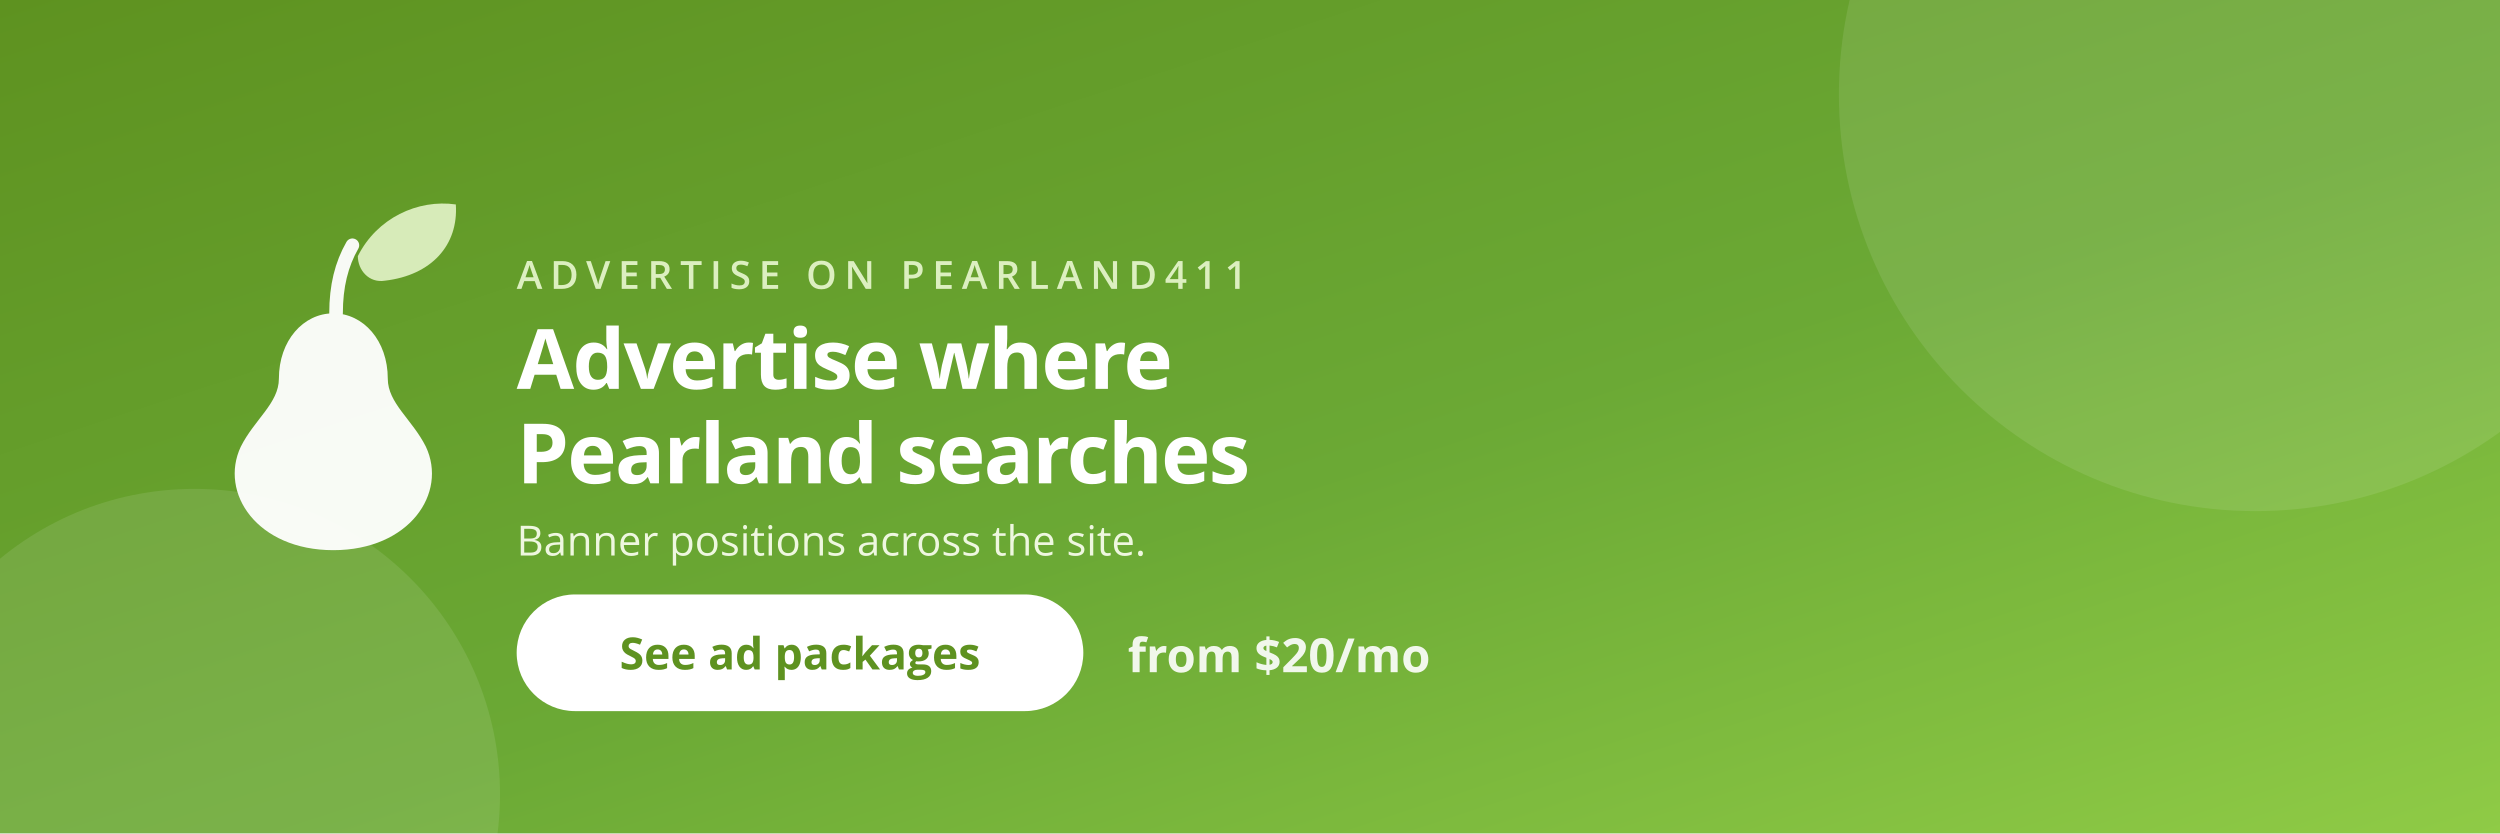
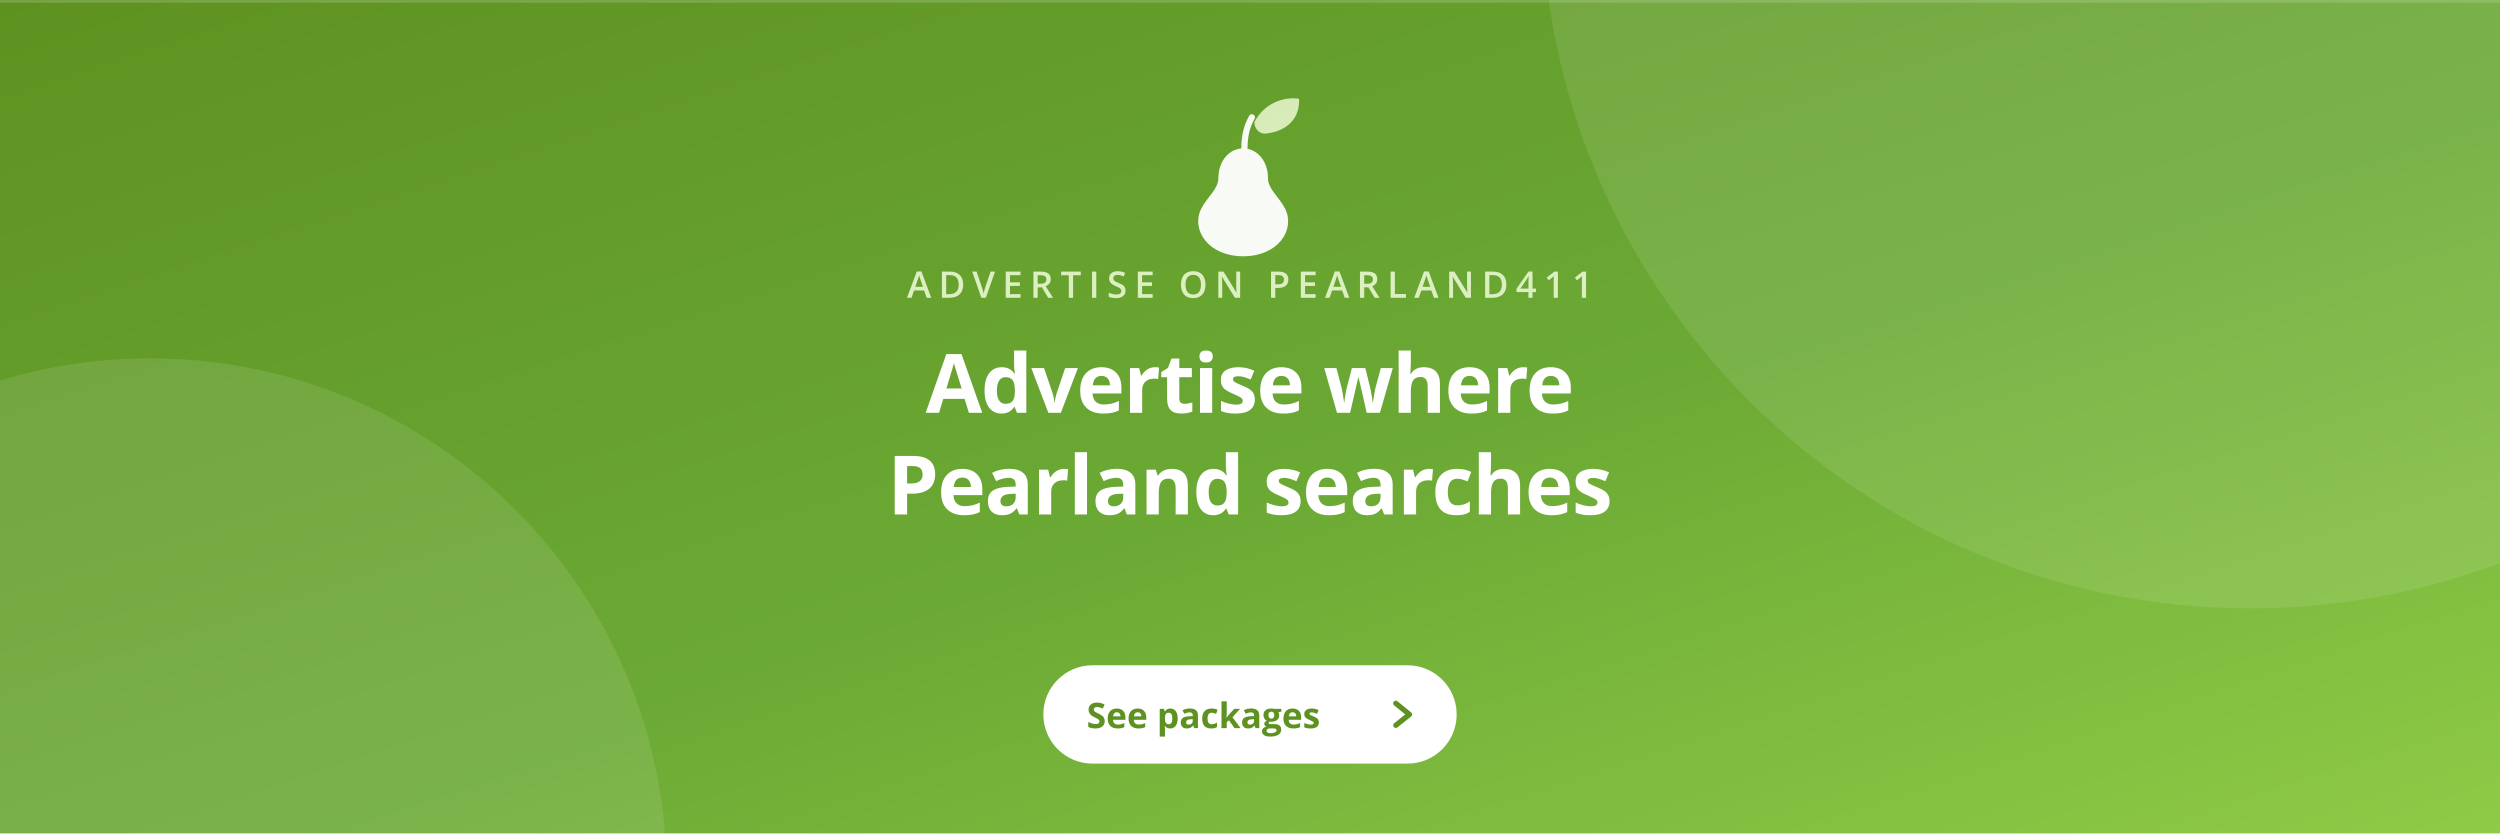
<svg xmlns="http://www.w3.org/2000/svg" viewBox="0 0 900 300" width="900" height="300" role="img" aria-label="Advertise your business on Pearland411">
  <defs>
-     <linearGradient id="ggreenwide" x1="0" y1="0" x2="1" y2="1">
+     <linearGradient id="ggreen900x300" x1="0" y1="0" x2="1" y2="1">
      <stop offset="0" stop-color="#5E9220" />
      <stop offset="0.55" stop-color="#6BA935" />
      <stop offset="1" stop-color="#8FCB46" />
    </linearGradient>
  </defs>
-   <rect width="900" height="300" fill="url(#ggreenwide)" />
+   <rect width="900" height="300" fill="url(#ggreen900x300)" />
  <g opacity="0.10" fill="#FFFFFF">
-     <circle cx="812" cy="34" r="150" />
-     <circle cx="70" cy="286" r="110" />
+     <circle cx="810" cy="-36" r="255" />
+     <circle cx="54" cy="315" r="186" />
  </g>
-   <g transform="translate(120 152) scale(0.98)">
-     <g transform="scale(1.0)" opacity="0.95">
-       <path d="M0-40c-11 0-20 10-20 24 0 9-9 15-14 25-8 17 6 38 34 38s42-21 34-38c-5-10-14-16-14-25 0-14-9-24-20-24z" fill="#FFFFFF" />
-       <path d="M1-40c0-10 2-18 6-25" stroke="#FFFFFF" stroke-width="5" stroke-linecap="round" fill="none" />
-       <path d="M9-61c7-14 22-21 36-19 1 15-9 26-26 28-6 1-10-4-10-9z" fill="#DCEFC0" />
+   <rect x="0" y="0" width="900" height="1" fill="#FFFFFF" opacity="0.16" />
+   <g transform="translate(450.0 63.9)">
+     <g transform="scale(0.4466) translate(-5.5 16.5)">
+       <g transform="scale(1.0)" opacity="0.95">
+         <path d="M0-40c-11 0-20 10-20 24 0 9-9 15-14 25-8 17 6 38 34 38s42-21 34-38c-5-10-14-16-14-25 0-14-9-24-20-24z" fill="#FFFFFF" />
+         <path d="M1-40c0-10 2-18 6-25" stroke="#FFFFFF" stroke-width="5" stroke-linecap="round" fill="none" />
+         <path d="M9-61c7-14 22-21 36-19 1 15-9 26-26 28-6 1-10-4-10-9z" fill="#DCEFC0" />
+       </g>
    </g>
  </g>
-   <text x="186" y="104" font-family="'Open Sans',system-ui,-apple-system,'Segoe UI',Roboto,Arial,sans-serif" font-size="14" font-weight="600" letter-spacing="2.8" fill="#DCEFC0">ADVERTISE ON PEARLAND411</text>
-   <text x="186" y="140" font-family="'Poppins','Open Sans',system-ui,-apple-system,'Segoe UI',Roboto,Arial,sans-serif" font-size="30" font-weight="700" letter-spacing="-0.6" fill="#FFFFFF">Advertise where</text>
-   <text x="186" y="174" font-family="'Poppins','Open Sans',system-ui,-apple-system,'Segoe UI',Roboto,Arial,sans-serif" font-size="30" font-weight="700" letter-spacing="-0.6" fill="#FFFFFF">Pearland searches</text>
-   <text x="186" y="200" font-family="'Open Sans',system-ui,-apple-system,'Segoe UI',Roboto,Arial,sans-serif" font-size="15" fill="#EEF7DF">Banner positions across the site.</text>
-   <g transform="translate(186 214)">
-     <rect width="204" height="42" rx="21" fill="#FFFFFF" />
-     <text x="102" y="27" text-anchor="middle" font-family="'Poppins','Open Sans',system-ui,-apple-system,'Segoe UI',Roboto,Arial,sans-serif" font-size="16" font-weight="700" fill="#5E9220">See ad packages</text>
+   <text x="450.0" y="107.2" text-anchor="middle" font-family="'Open Sans',system-ui,-apple-system,'Segoe UI',Roboto,Arial,sans-serif" font-size="13.2" font-weight="600" fill="#DCEFC0" letter-spacing="2.60">ADVERTISE ON PEARLAND411</text>
+   <text x="450.0" y="148.6" text-anchor="middle" font-family="'Poppins','Open Sans',system-ui,-apple-system,'Segoe UI',Roboto,Arial,sans-serif" font-size="29.5" font-weight="700" fill="#FFFFFF" letter-spacing="-0.50">Advertise where</text>
+   <text x="450.0" y="185.2" text-anchor="middle" font-family="'Poppins','Open Sans',system-ui,-apple-system,'Segoe UI',Roboto,Arial,sans-serif" font-size="29.5" font-weight="700" fill="#FFFFFF" letter-spacing="-0.50">Pearland searches</text>
+   <g>
+     <rect x="375.6" y="239.5" width="148.8" height="35.4" rx="17.7" fill="#FFFFFF" />
+     <text x="391.2" y="257.2" dominant-baseline="central" font-family="'Poppins','Open Sans',system-ui,-apple-system,'Segoe UI',Roboto,Arial,sans-serif" font-size="12.7" font-weight="700" fill="#5E9220">See packages</text>
+     <path d="M502.5 253.2L507.4 257.2L502.5 261.1" fill="none" stroke="#5E9220" stroke-width="1.9" stroke-linecap="round" stroke-linejoin="round" />
  </g>
-   <text x="406" y="242" font-family="'Poppins','Open Sans',system-ui,-apple-system,'Segoe UI',Roboto,Arial,sans-serif" font-size="17" font-weight="700" fill="#FFFFFF" opacity="0.9">from $20/mo</text>
</svg>
